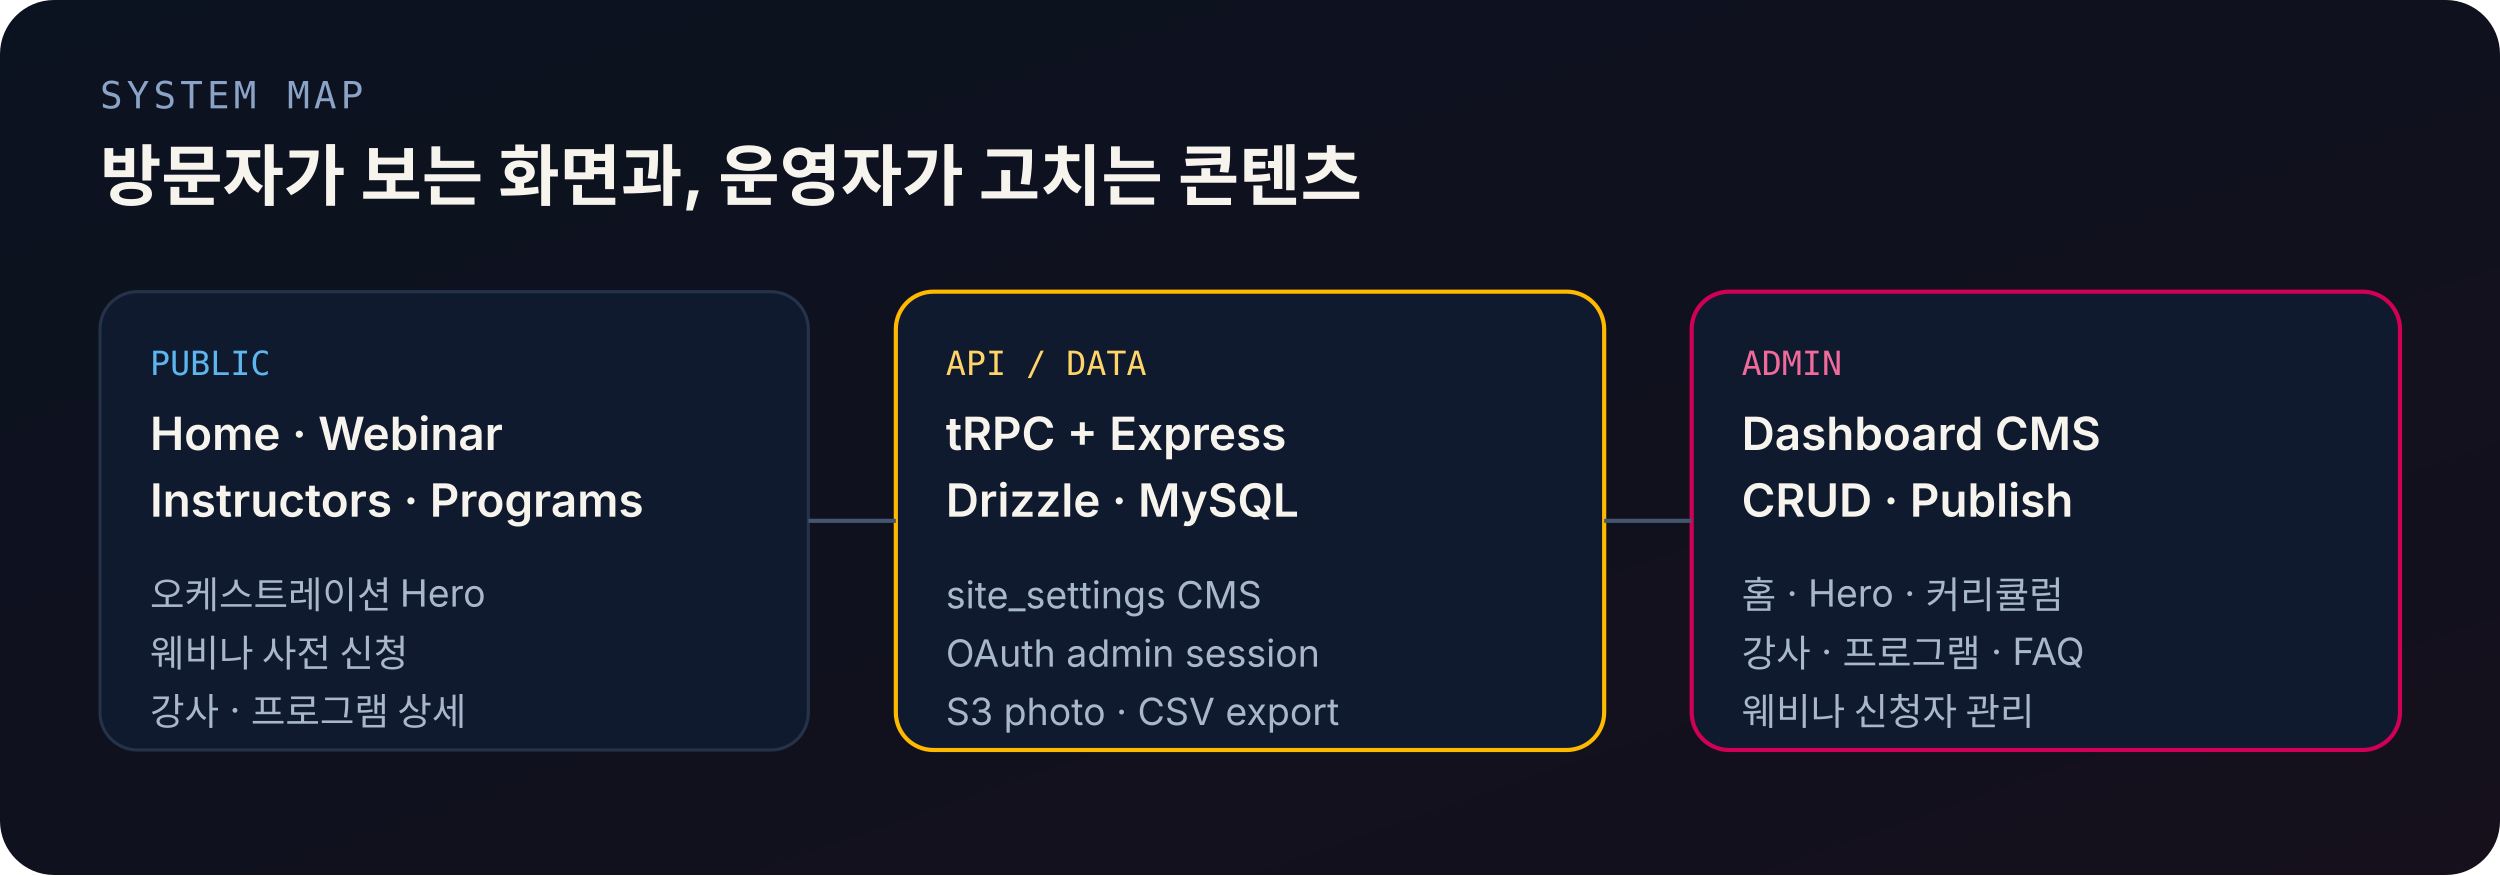
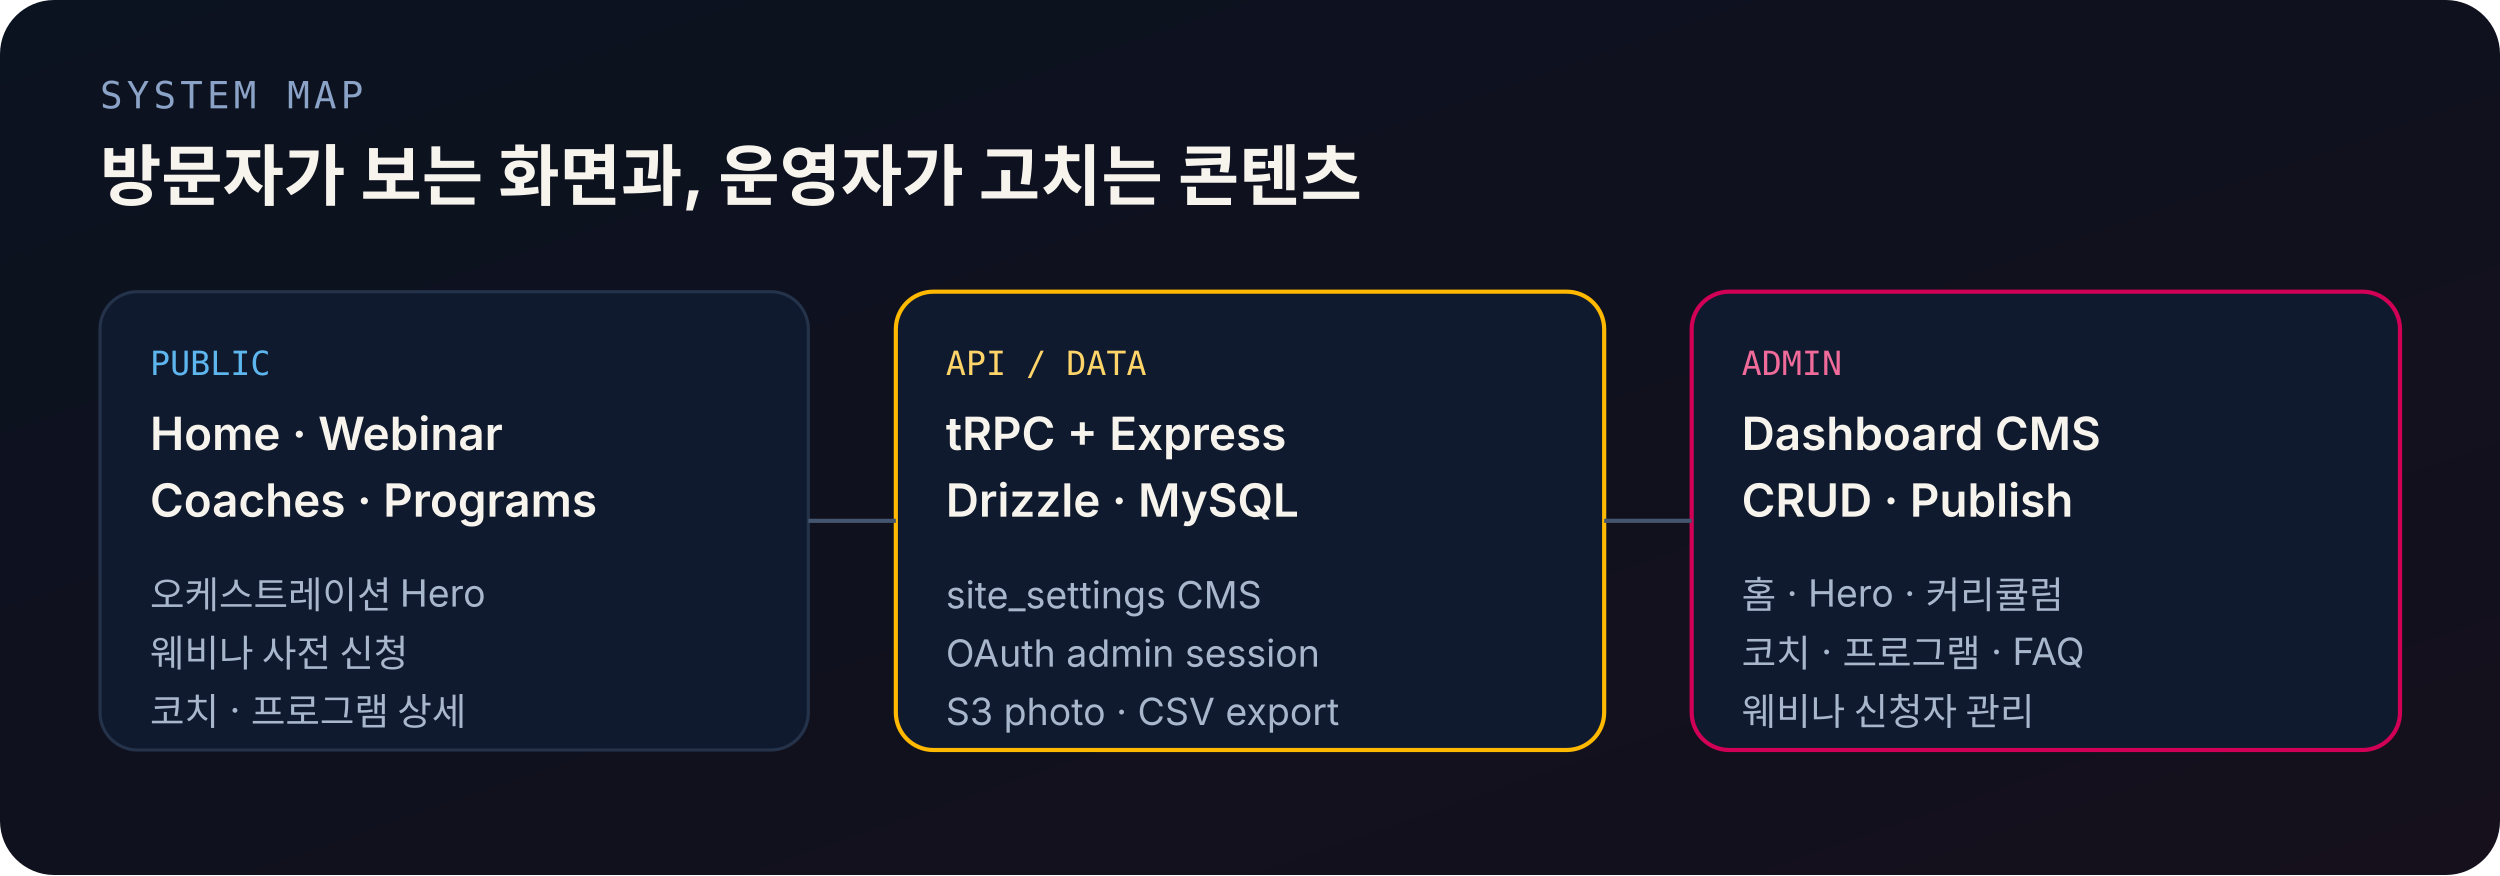
<svg xmlns="http://www.w3.org/2000/svg" width="1200" height="420" viewBox="0 0 1200 420" role="img" aria-labelledby="title desc">
  <defs>
    <linearGradient id="wfbg" x1="0" y1="0" x2="1" y2="1">
      <stop offset="0%" stop-color="#0B1220" />
      <stop offset="100%" stop-color="#15101C" />
    </linearGradient>
  </defs>
  <rect width="1200" height="420" rx="26" fill="url(#wfbg)" />
  <text x="48" y="52" fill="#8BA3C7" font-family="ui-monospace, SFMono-Regular, Menlo, monospace" font-size="18" letter-spacing="2">SYSTEM MAP</text>
  <text x="48" y="96" fill="#F7F4EE" font-family="-apple-system, BlinkMacSystemFont, 'Segoe UI', sans-serif" font-size="32" font-weight="700">방문자가 보는 화면과, 운영자가 고치는 콘텐츠</text>
  <g transform="translate(48 140)">
    <rect width="340" height="220" rx="18" fill="#101A2E" stroke="#24324A" stroke-width="1.5" />
    <text x="24" y="40" fill="#5EB6EF" font-family="ui-monospace, SFMono-Regular, Menlo, monospace" font-size="16">PUBLIC</text>
    <text x="24" y="76" fill="#F7F4EE" font-family="-apple-system, BlinkMacSystemFont, 'Segoe UI', sans-serif" font-size="22" font-weight="600">Home · Webinar</text>
-     <text x="24" y="108" fill="#F7F4EE" font-family="-apple-system, BlinkMacSystemFont, 'Segoe UI', sans-serif" font-size="22" font-weight="600">Instructors · Programs</text>
+     <text x="24" y="108" fill="#F7F4EE" font-family="-apple-system, BlinkMacSystemFont, 'Segoe UI', sans-serif" font-size="22" font-weight="600">Coaches · Programs</text>
    <text x="24" y="152" fill="#A8B7CC" font-family="-apple-system, BlinkMacSystemFont, 'Segoe UI', sans-serif" font-size="18">오케스트레이션 Hero</text>
    <text x="24" y="180" fill="#A8B7CC" font-family="-apple-system, BlinkMacSystemFont, 'Segoe UI', sans-serif" font-size="18">웨비나 사전 신청</text>
-     <text x="24" y="208" fill="#A8B7CC" font-family="-apple-system, BlinkMacSystemFont, 'Segoe UI', sans-serif" font-size="18">강사 · 프로그램 상세</text>
+     <text x="24" y="208" fill="#A8B7CC" font-family="-apple-system, BlinkMacSystemFont, 'Segoe UI', sans-serif" font-size="18">코치 · 프로그램 상세</text>
  </g>
  <g transform="translate(430 140)">
    <rect width="340" height="220" rx="18" fill="#101A2E" stroke="#FFB900" stroke-width="2" />
    <text x="24" y="40" fill="#FFD56A" font-family="ui-monospace, SFMono-Regular, Menlo, monospace" font-size="16">API / DATA</text>
    <text x="24" y="76" fill="#F7F4EE" font-family="-apple-system, BlinkMacSystemFont, 'Segoe UI', sans-serif" font-size="22" font-weight="600">tRPC + Express</text>
    <text x="24" y="108" fill="#F7F4EE" font-family="-apple-system, BlinkMacSystemFont, 'Segoe UI', sans-serif" font-size="22" font-weight="600">Drizzle · MySQL</text>
    <text x="24" y="152" fill="#A8B7CC" font-family="-apple-system, BlinkMacSystemFont, 'Segoe UI', sans-serif" font-size="18">site_settings CMS</text>
    <text x="24" y="180" fill="#A8B7CC" font-family="-apple-system, BlinkMacSystemFont, 'Segoe UI', sans-serif" font-size="18">OAuth admin session</text>
    <text x="24" y="208" fill="#A8B7CC" font-family="-apple-system, BlinkMacSystemFont, 'Segoe UI', sans-serif" font-size="18">S3 photo · CSV export</text>
  </g>
  <g transform="translate(812 140)">
    <rect width="340" height="220" rx="18" fill="#101A2E" stroke="#D10056" stroke-width="2" />
    <text x="24" y="40" fill="#F06A9A" font-family="ui-monospace, SFMono-Regular, Menlo, monospace" font-size="16">ADMIN</text>
    <text x="24" y="76" fill="#F7F4EE" font-family="-apple-system, BlinkMacSystemFont, 'Segoe UI', sans-serif" font-size="22" font-weight="600">Dashboard CMS</text>
    <text x="24" y="108" fill="#F7F4EE" font-family="-apple-system, BlinkMacSystemFont, 'Segoe UI', sans-serif" font-size="22" font-weight="600">CRUD · Publish</text>
    <text x="24" y="152" fill="#A8B7CC" font-family="-apple-system, BlinkMacSystemFont, 'Segoe UI', sans-serif" font-size="18">홈 · Hero · 커리큘럼</text>
-     <text x="24" y="180" fill="#A8B7CC" font-family="-apple-system, BlinkMacSystemFont, 'Segoe UI', sans-serif" font-size="18">강사 · 프로그램 · FAQ</text>
+     <text x="24" y="180" fill="#A8B7CC" font-family="-apple-system, BlinkMacSystemFont, 'Segoe UI', sans-serif" font-size="18">코치 · 프로그램 · FAQ</text>
    <text x="24" y="208" fill="#A8B7CC" font-family="-apple-system, BlinkMacSystemFont, 'Segoe UI', sans-serif" font-size="18">웨비나 신청자 관리</text>
  </g>
  <path d="M388 250 H430" stroke="#44556F" stroke-width="2" fill="none" />
  <path d="M770 250 H812" stroke="#44556F" stroke-width="2" fill="none" />
</svg>
